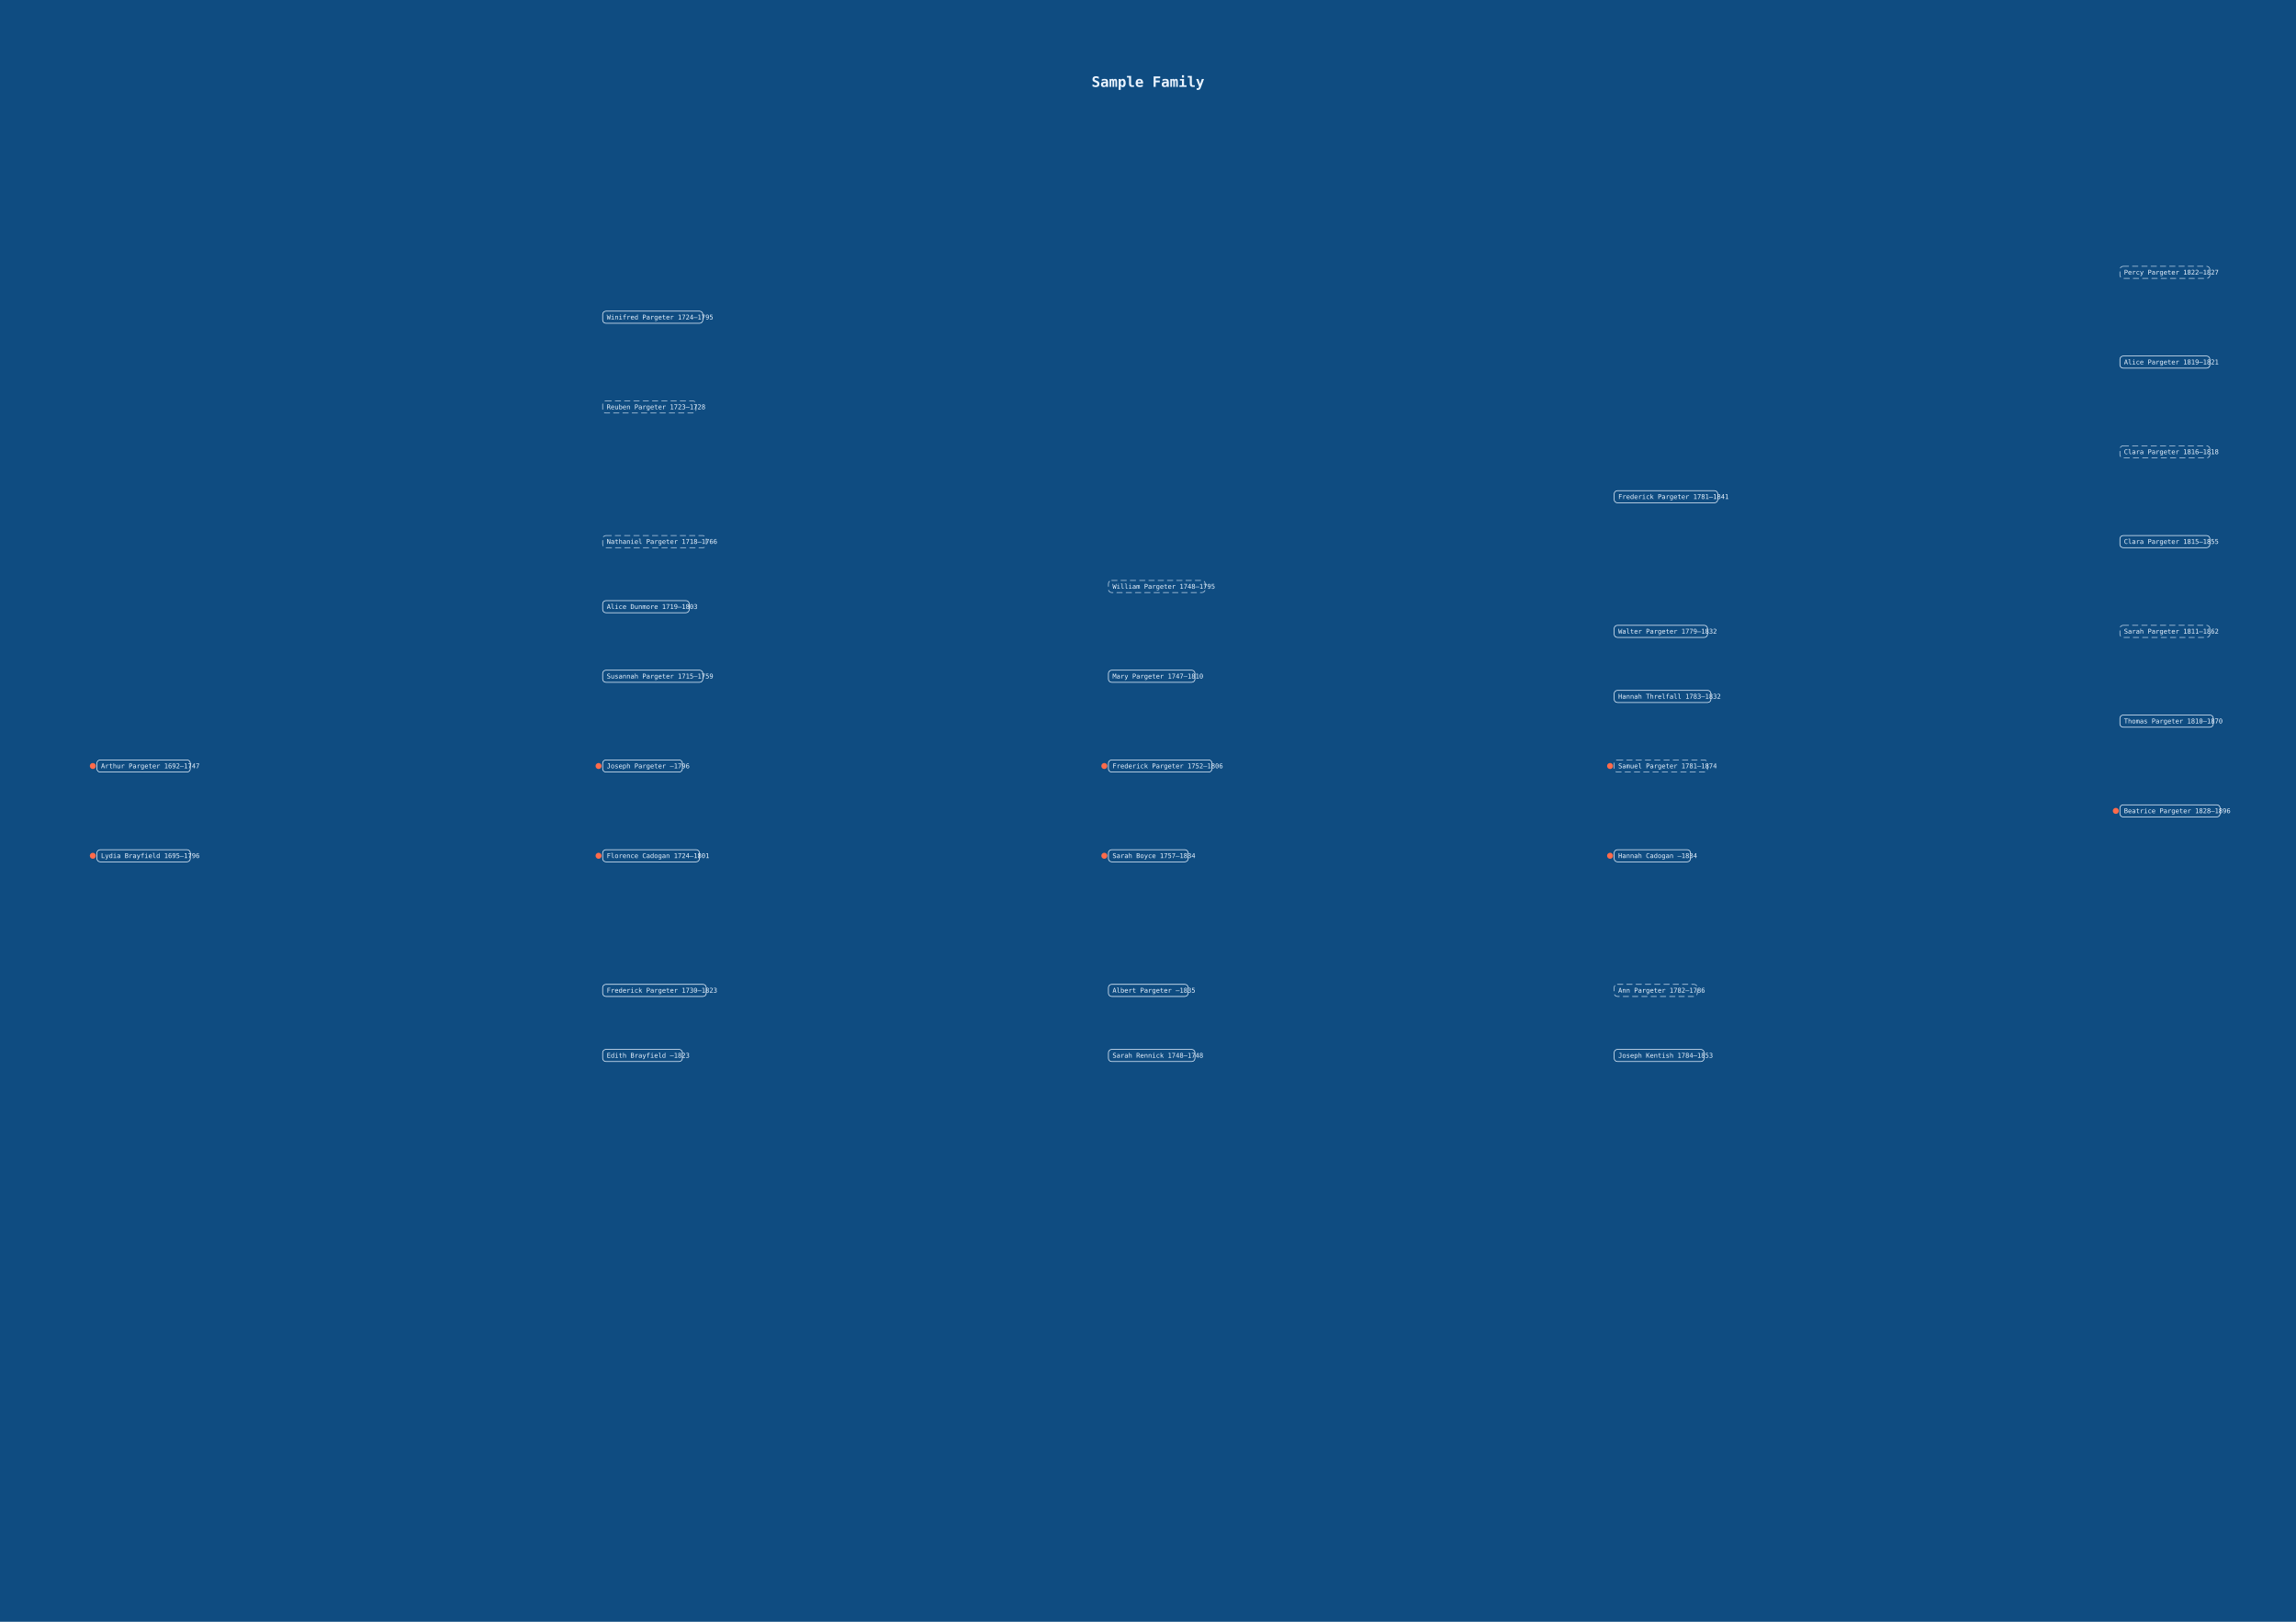
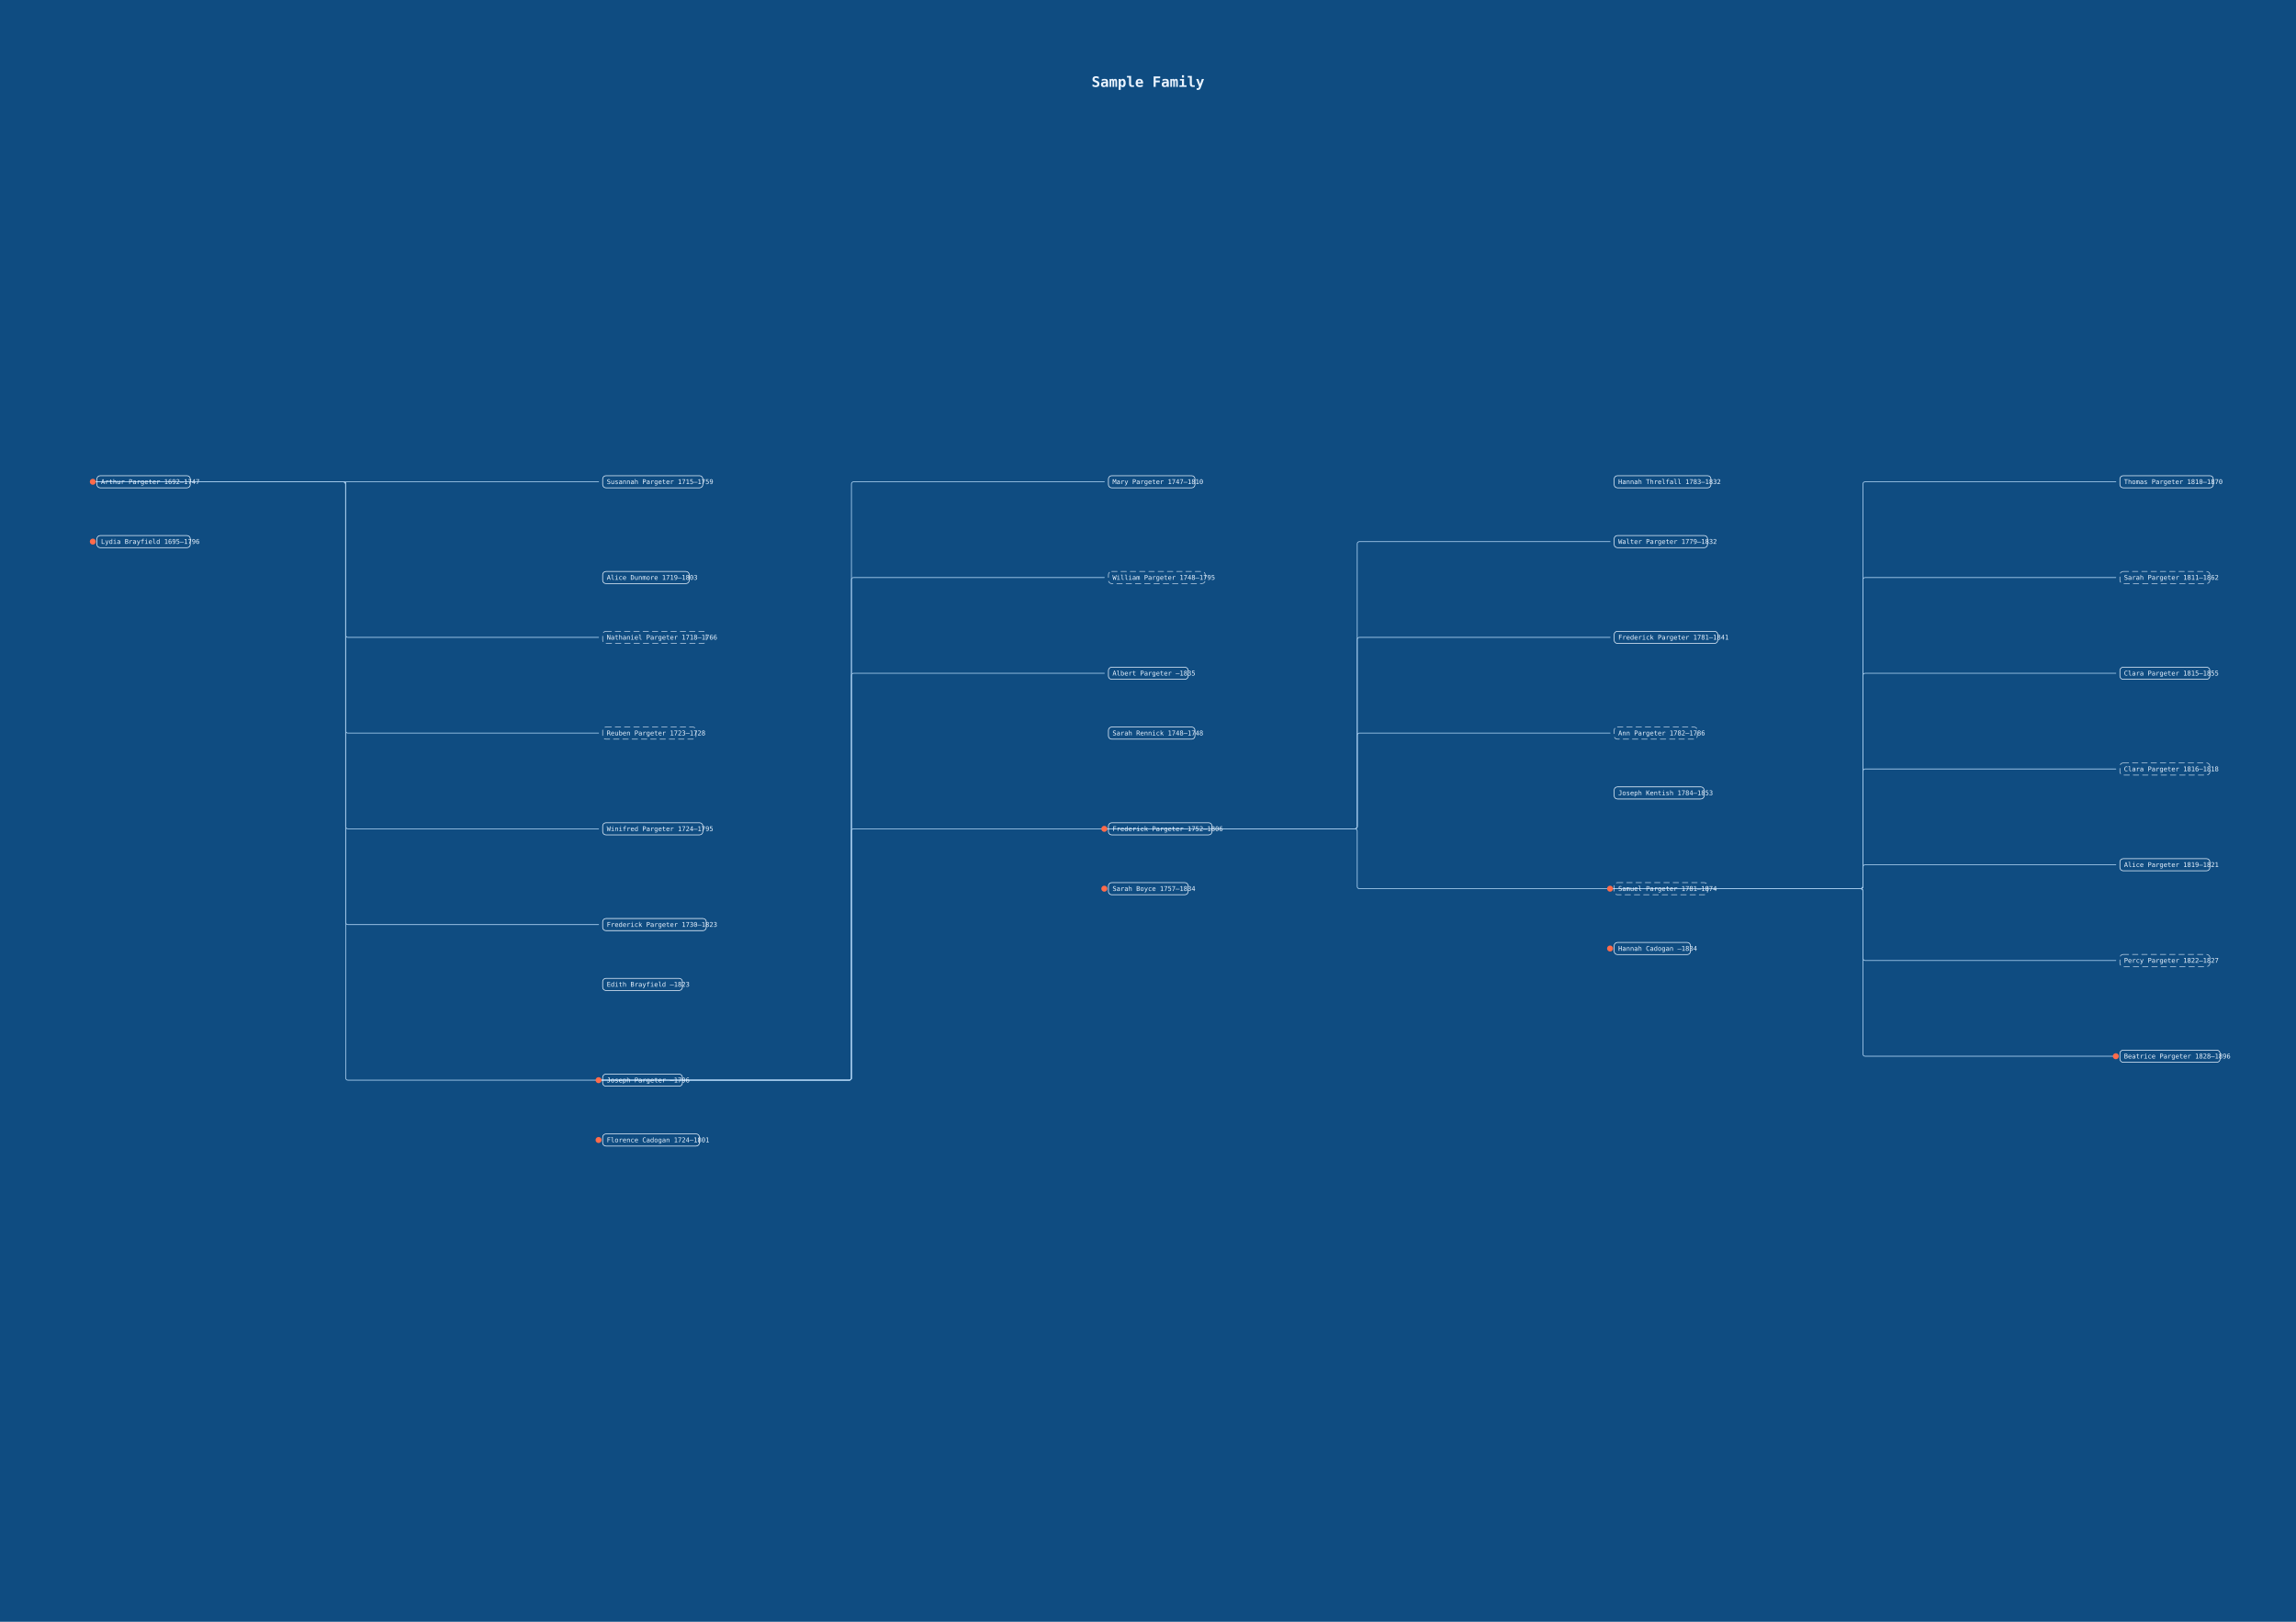
<svg xmlns="http://www.w3.org/2000/svg" width="841mm" height="594mm" viewBox="0 0 841 594">
  <rect x="0" y="0" width="841" height="594" fill="#0F4C81" />
  <g id="ENGRAVE">
-     <path d="M36.7,278.342H68.5A1.2,1.2 0 0,1 69.7,279.543V281.582A1.2,1.2 0 0,1 68.5,282.783H36.7A1.2,1.2 0 0,1 35.5,281.582V279.543A1.2,1.2 0 0,1 36.7,278.342Z" fill="none" stroke="#EAF4FF" stroke-width="0.25" stroke-linecap="round" stroke-linejoin="round" />
-     <path d="M36.7,311.217H68.5A1.2,1.2 0 0,1 69.7,312.418V314.457A1.2,1.2 0 0,1 68.5,315.658H36.7A1.2,1.2 0 0,1 35.5,314.457V312.418A1.2,1.2 0 0,1 36.7,311.217Z" fill="none" stroke="#EAF4FF" stroke-width="0.25" stroke-linecap="round" stroke-linejoin="round" />
-     <path d="M221.95,278.342H248.758A1.2,1.2 0 0,1 249.958,279.543V281.582A1.2,1.2 0 0,1 248.758,282.783H221.95A1.2,1.2 0 0,1 220.75,281.582V279.543A1.2,1.2 0 0,1 221.95,278.342Z" fill="none" stroke="#EAF4FF" stroke-width="0.25" stroke-linecap="round" stroke-linejoin="round" />
-     <path d="M221.95,311.217H254.998A1.2,1.2 0 0,1 256.198,312.418V314.457A1.2,1.2 0 0,1 254.998,315.658H221.95A1.2,1.2 0 0,1 220.75,314.457V312.418A1.2,1.2 0 0,1 221.95,311.217Z" fill="none" stroke="#EAF4FF" stroke-width="0.25" stroke-linecap="round" stroke-linejoin="round" />
-     <path d="M221.95,245.468H256.246A1.2,1.2 0 0,1 257.446,246.667V248.708A1.2,1.2 0 0,1 256.246,249.907H221.95A1.2,1.2 0 0,1 220.75,248.708V246.667A1.2,1.2 0 0,1 221.95,245.468Z" fill="none" stroke="#EAF4FF" stroke-width="0.25" stroke-linecap="round" stroke-linejoin="round" />
-     <path d="M221.95,196.155H257.494A1.2,1.2 0 0,1 258.694,197.355V199.395A1.2,1.2 0 0,1 257.494,200.595H221.95A1.2,1.2 0 0,1 220.75,199.395V197.355A1.2,1.2 0 0,1 221.95,196.155Z" fill="none" stroke="#EAF4FF" stroke-width="0.25" stroke-linecap="round" stroke-linejoin="round" stroke-dasharray="2,1.4" opacity="0.8" />
-     <path d="M221.95,219.989H251.254A1.2,1.2 0 0,1 252.454,221.189V223.229A1.2,1.2 0 0,1 251.254,224.429H221.95A1.2,1.2 0 0,1 220.75,223.229V221.189A1.2,1.2 0 0,1 221.95,219.989Z" fill="none" stroke="#EAF4FF" stroke-width="0.25" stroke-linecap="round" stroke-linejoin="round" />
-     <path d="M221.95,146.843H253.75A1.2,1.2 0 0,1 254.95,148.042V150.083A1.2,1.2 0 0,1 253.75,151.282H221.95A1.2,1.2 0 0,1 220.75,150.083V148.042A1.2,1.2 0 0,1 221.95,146.843Z" fill="none" stroke="#EAF4FF" stroke-width="0.25" stroke-linecap="round" stroke-linejoin="round" stroke-dasharray="2,1.4" opacity="0.8" />
-     <path d="M221.95,113.968H256.246A1.2,1.2 0 0,1 257.446,115.168V117.207A1.2,1.2 0 0,1 256.246,118.407H221.95A1.2,1.2 0 0,1 220.75,117.207V115.168A1.2,1.2 0 0,1 221.95,113.968Z" fill="none" stroke="#EAF4FF" stroke-width="0.25" stroke-linecap="round" stroke-linejoin="round" />
-     <path d="M221.95,360.53H257.494A1.2,1.2 0 0,1 258.694,361.73V363.77A1.2,1.2 0 0,1 257.494,364.97H221.95A1.2,1.2 0 0,1 220.75,363.77V361.73A1.2,1.2 0 0,1 221.95,360.53Z" fill="none" stroke="#EAF4FF" stroke-width="0.25" stroke-linecap="round" stroke-linejoin="round" />
-     <path d="M221.95,384.364H248.758A1.2,1.2 0 0,1 249.958,385.564V387.604A1.2,1.2 0 0,1 248.758,388.804H221.95A1.2,1.2 0 0,1 220.75,387.604V385.564A1.2,1.2 0 0,1 221.95,384.364Z" fill="none" stroke="#EAF4FF" stroke-width="0.25" stroke-linecap="round" stroke-linejoin="round" />
-     <path d="M407.2,278.342H442.744A1.2,1.2 0 0,1 443.944,279.543V281.582A1.2,1.2 0 0,1 442.744,282.783H407.2A1.2,1.2 0 0,1 406,281.582V279.543A1.2,1.2 0 0,1 407.2,278.342Z" fill="none" stroke="#EAF4FF" stroke-width="0.25" stroke-linecap="round" stroke-linejoin="round" />
-     <path d="M407.2,311.217H434.008A1.2,1.2 0 0,1 435.208,312.418V314.457A1.2,1.2 0 0,1 434.008,315.658H407.2A1.2,1.2 0 0,1 406,314.457V312.418A1.2,1.2 0 0,1 407.2,311.217Z" fill="none" stroke="#EAF4FF" stroke-width="0.25" stroke-linecap="round" stroke-linejoin="round" />
-     <path d="M407.2,245.468H436.504A1.2,1.2 0 0,1 437.704,246.667V248.708A1.2,1.2 0 0,1 436.504,249.907H407.2A1.2,1.2 0 0,1 406,248.708V246.667A1.2,1.2 0 0,1 407.2,245.468Z" fill="none" stroke="#EAF4FF" stroke-width="0.25" stroke-linecap="round" stroke-linejoin="round" />
-     <path d="M407.2,212.593H440.248A1.2,1.2 0 0,1 441.448,213.792V215.833A1.2,1.2 0 0,1 440.248,217.032H407.2A1.2,1.2 0 0,1 406,215.833V213.792A1.2,1.2 0 0,1 407.2,212.593Z" fill="none" stroke="#EAF4FF" stroke-width="0.25" stroke-linecap="round" stroke-linejoin="round" stroke-dasharray="2,1.4" opacity="0.8" />
-     <path d="M407.2,360.53H434.008A1.2,1.2 0 0,1 435.208,361.73V363.77A1.2,1.2 0 0,1 434.008,364.97H407.2A1.2,1.2 0 0,1 406,363.77V361.73A1.2,1.2 0 0,1 407.2,360.53Z" fill="none" stroke="#EAF4FF" stroke-width="0.25" stroke-linecap="round" stroke-linejoin="round" />
-     <path d="M407.2,384.364H436.504A1.2,1.2 0 0,1 437.704,385.564V387.604A1.2,1.2 0 0,1 436.504,388.804H407.2A1.2,1.2 0 0,1 406,387.604V385.564A1.2,1.2 0 0,1 407.2,384.364Z" fill="none" stroke="#EAF4FF" stroke-width="0.25" stroke-linecap="round" stroke-linejoin="round" />
-     <path d="M592.45,278.342H624.25A1.2,1.2 0 0,1 625.45,279.543V281.582A1.2,1.2 0 0,1 624.25,282.783H592.45A1.2,1.2 0 0,1 591.25,281.582V279.543A1.2,1.2 0 0,1 592.45,278.342Z" fill="none" stroke="#EAF4FF" stroke-width="0.25" stroke-linecap="round" stroke-linejoin="round" stroke-dasharray="2,1.4" opacity="0.8" />
-     <path d="M592.45,311.217H618.01A1.2,1.2 0 0,1 619.21,312.418V314.457A1.2,1.2 0 0,1 618.01,315.658H592.45A1.2,1.2 0 0,1 591.25,314.457V312.418A1.2,1.2 0 0,1 592.45,311.217Z" fill="none" stroke="#EAF4FF" stroke-width="0.25" stroke-linecap="round" stroke-linejoin="round" />
-     <path d="M592.45,229.03H624.25A1.2,1.2 0 0,1 625.45,230.23V232.27A1.2,1.2 0 0,1 624.25,233.47H592.45A1.2,1.2 0 0,1 591.25,232.27V230.23A1.2,1.2 0 0,1 592.45,229.03Z" fill="none" stroke="#EAF4FF" stroke-width="0.25" stroke-linecap="round" stroke-linejoin="round" />
-     <path d="M592.45,252.864H625.498A1.2,1.2 0 0,1 626.698,254.064V256.104A1.2,1.2 0 0,1 625.498,257.304H592.45A1.2,1.2 0 0,1 591.25,256.104V254.064A1.2,1.2 0 0,1 592.45,252.864Z" fill="none" stroke="#EAF4FF" stroke-width="0.25" stroke-linecap="round" stroke-linejoin="round" />
-     <path d="M592.45,179.718H627.994A1.2,1.2 0 0,1 629.194,180.917V182.958A1.2,1.2 0 0,1 627.994,184.157H592.45A1.2,1.2 0 0,1 591.25,182.958V180.917A1.2,1.2 0 0,1 592.45,179.718Z" fill="none" stroke="#EAF4FF" stroke-width="0.25" stroke-linecap="round" stroke-linejoin="round" />
-     <path d="M592.45,360.53H620.506A1.2,1.2 0 0,1 621.706,361.73V363.77A1.2,1.2 0 0,1 620.506,364.97H592.45A1.2,1.2 0 0,1 591.25,363.77V361.73A1.2,1.2 0 0,1 592.45,360.53Z" fill="none" stroke="#EAF4FF" stroke-width="0.25" stroke-linecap="round" stroke-linejoin="round" stroke-dasharray="2,1.4" opacity="0.8" />
-     <path d="M592.45,384.364H623.002A1.2,1.2 0 0,1 624.202,385.564V387.604A1.2,1.2 0 0,1 623.002,388.804H592.45A1.2,1.2 0 0,1 591.25,387.604V385.564A1.2,1.2 0 0,1 592.45,384.364Z" fill="none" stroke="#EAF4FF" stroke-width="0.25" stroke-linecap="round" stroke-linejoin="round" />
-     <path d="M777.7,294.78H811.996A1.2,1.2 0 0,1 813.196,295.98V298.02A1.2,1.2 0 0,1 811.996,299.22H777.7A1.2,1.2 0 0,1 776.5,298.02V295.98A1.2,1.2 0 0,1 777.7,294.78Z" fill="none" stroke="#EAF4FF" stroke-width="0.25" stroke-linecap="round" stroke-linejoin="round" />
-     <path d="M777.7,261.905H809.5A1.2,1.2 0 0,1 810.7,263.105V265.145A1.2,1.2 0 0,1 809.5,266.345H777.7A1.2,1.2 0 0,1 776.5,265.145V263.105A1.2,1.2 0 0,1 777.7,261.905Z" fill="none" stroke="#EAF4FF" stroke-width="0.25" stroke-linecap="round" stroke-linejoin="round" />
-     <path d="M777.7,229.03H808.252A1.2,1.2 0 0,1 809.452,230.23V232.27A1.2,1.2 0 0,1 808.252,233.47H777.7A1.2,1.2 0 0,1 776.5,232.27V230.23A1.2,1.2 0 0,1 777.7,229.03Z" fill="none" stroke="#EAF4FF" stroke-width="0.25" stroke-linecap="round" stroke-linejoin="round" stroke-dasharray="2,1.4" opacity="0.8" />
-     <path d="M777.7,196.155H808.252A1.2,1.2 0 0,1 809.452,197.355V199.395A1.2,1.2 0 0,1 808.252,200.595H777.7A1.2,1.2 0 0,1 776.5,199.395V197.355A1.2,1.2 0 0,1 777.7,196.155Z" fill="none" stroke="#EAF4FF" stroke-width="0.25" stroke-linecap="round" stroke-linejoin="round" />
-     <path d="M777.7,163.28H808.252A1.2,1.2 0 0,1 809.452,164.48V166.52A1.2,1.2 0 0,1 808.252,167.72H777.7A1.2,1.2 0 0,1 776.5,166.52V164.48A1.2,1.2 0 0,1 777.7,163.28Z" fill="none" stroke="#EAF4FF" stroke-width="0.25" stroke-linecap="round" stroke-linejoin="round" stroke-dasharray="2,1.4" opacity="0.8" />
-     <path d="M777.7,130.405H808.252A1.2,1.2 0 0,1 809.452,131.605V133.645A1.2,1.2 0 0,1 808.252,134.845H777.7A1.2,1.2 0 0,1 776.5,133.645V131.605A1.2,1.2 0 0,1 777.7,130.405Z" fill="none" stroke="#EAF4FF" stroke-width="0.25" stroke-linecap="round" stroke-linejoin="round" />
-     <path d="M777.7,97.53H808.252A1.2,1.2 0 0,1 809.452,98.73V100.77A1.2,1.2 0 0,1 808.252,101.97H777.7A1.2,1.2 0 0,1 776.5,100.77V98.73A1.2,1.2 0 0,1 777.7,97.53Z" fill="none" stroke="#EAF4FF" stroke-width="0.25" stroke-linecap="round" stroke-linejoin="round" stroke-dasharray="2,1.4" opacity="0.8" />
-     <text x="37" y="280.562" font-family="'Roboto Mono','SF Mono',Menlo,monospace" font-size="2.4" fill="#EAF4FF" text-anchor="start" dominant-baseline="central">Arthur Pargeter 1692–1747</text>
-     <text x="37" y="313.438" font-family="'Roboto Mono','SF Mono',Menlo,monospace" font-size="2.4" fill="#EAF4FF" text-anchor="start" dominant-baseline="central">Lydia Brayfield 1695–1796</text>
-     <text x="222.25" y="280.562" font-family="'Roboto Mono','SF Mono',Menlo,monospace" font-size="2.4" fill="#EAF4FF" text-anchor="start" dominant-baseline="central">Joseph Pargeter –1796</text>
-     <text x="222.25" y="313.438" font-family="'Roboto Mono','SF Mono',Menlo,monospace" font-size="2.4" fill="#EAF4FF" text-anchor="start" dominant-baseline="central">Florence Cadogan 1724–1801</text>
-     <text x="222.25" y="247.688" font-family="'Roboto Mono','SF Mono',Menlo,monospace" font-size="2.4" fill="#EAF4FF" text-anchor="start" dominant-baseline="central">Susannah Pargeter 1715–1759</text>
-     <text x="222.25" y="198.375" font-family="'Roboto Mono','SF Mono',Menlo,monospace" font-size="2.4" fill="#EAF4FF" text-anchor="start" dominant-baseline="central">Nathaniel Pargeter 1718–1766</text>
-     <text x="222.25" y="222.209" font-family="'Roboto Mono','SF Mono',Menlo,monospace" font-size="2.4" fill="#EAF4FF" text-anchor="start" dominant-baseline="central">Alice Dunmore 1719–1803</text>
-     <text x="222.25" y="149.062" font-family="'Roboto Mono','SF Mono',Menlo,monospace" font-size="2.4" fill="#EAF4FF" text-anchor="start" dominant-baseline="central">Reuben Pargeter 1723–1728</text>
-     <text x="222.25" y="116.188" font-family="'Roboto Mono','SF Mono',Menlo,monospace" font-size="2.4" fill="#EAF4FF" text-anchor="start" dominant-baseline="central">Winifred Pargeter 1724–1795</text>
-     <text x="222.25" y="362.75" font-family="'Roboto Mono','SF Mono',Menlo,monospace" font-size="2.4" fill="#EAF4FF" text-anchor="start" dominant-baseline="central">Frederick Pargeter 1730–1823</text>
-     <text x="222.25" y="386.584" font-family="'Roboto Mono','SF Mono',Menlo,monospace" font-size="2.4" fill="#EAF4FF" text-anchor="start" dominant-baseline="central">Edith Brayfield –1823</text>
-     <text x="407.5" y="280.562" font-family="'Roboto Mono','SF Mono',Menlo,monospace" font-size="2.4" fill="#EAF4FF" text-anchor="start" dominant-baseline="central">Frederick Pargeter 1752–1806</text>
-     <text x="407.5" y="313.438" font-family="'Roboto Mono','SF Mono',Menlo,monospace" font-size="2.4" fill="#EAF4FF" text-anchor="start" dominant-baseline="central">Sarah Boyce 1757–1834</text>
-     <text x="407.5" y="247.688" font-family="'Roboto Mono','SF Mono',Menlo,monospace" font-size="2.4" fill="#EAF4FF" text-anchor="start" dominant-baseline="central">Mary Pargeter 1747–1810</text>
-     <text x="407.5" y="214.812" font-family="'Roboto Mono','SF Mono',Menlo,monospace" font-size="2.4" fill="#EAF4FF" text-anchor="start" dominant-baseline="central">William Pargeter 1748–1795</text>
-     <text x="407.5" y="362.75" font-family="'Roboto Mono','SF Mono',Menlo,monospace" font-size="2.4" fill="#EAF4FF" text-anchor="start" dominant-baseline="central">Albert Pargeter –1835</text>
-     <text x="407.5" y="386.584" font-family="'Roboto Mono','SF Mono',Menlo,monospace" font-size="2.4" fill="#EAF4FF" text-anchor="start" dominant-baseline="central">Sarah Rennick 1748–1748</text>
-     <text x="592.75" y="280.562" font-family="'Roboto Mono','SF Mono',Menlo,monospace" font-size="2.4" fill="#EAF4FF" text-anchor="start" dominant-baseline="central">Samuel Pargeter 1781–1874</text>
-     <text x="592.75" y="313.438" font-family="'Roboto Mono','SF Mono',Menlo,monospace" font-size="2.4" fill="#EAF4FF" text-anchor="start" dominant-baseline="central">Hannah Cadogan –1834</text>
-     <text x="592.75" y="231.25" font-family="'Roboto Mono','SF Mono',Menlo,monospace" font-size="2.4" fill="#EAF4FF" text-anchor="start" dominant-baseline="central">Walter Pargeter 1779–1832</text>
-     <text x="592.75" y="255.084" font-family="'Roboto Mono','SF Mono',Menlo,monospace" font-size="2.4" fill="#EAF4FF" text-anchor="start" dominant-baseline="central">Hannah Threlfall 1783–1832</text>
-     <text x="592.75" y="181.938" font-family="'Roboto Mono','SF Mono',Menlo,monospace" font-size="2.4" fill="#EAF4FF" text-anchor="start" dominant-baseline="central">Frederick Pargeter 1781–1841</text>
-     <text x="592.75" y="362.75" font-family="'Roboto Mono','SF Mono',Menlo,monospace" font-size="2.4" fill="#EAF4FF" text-anchor="start" dominant-baseline="central">Ann Pargeter 1782–1786</text>
-     <text x="592.75" y="386.584" font-family="'Roboto Mono','SF Mono',Menlo,monospace" font-size="2.4" fill="#EAF4FF" text-anchor="start" dominant-baseline="central">Joseph Kentish 1784–1853</text>
-     <text x="778" y="297" font-family="'Roboto Mono','SF Mono',Menlo,monospace" font-size="2.4" fill="#EAF4FF" text-anchor="start" dominant-baseline="central">Beatrice Pargeter 1828–1896</text>
-     <text x="778" y="264.125" font-family="'Roboto Mono','SF Mono',Menlo,monospace" font-size="2.4" fill="#EAF4FF" text-anchor="start" dominant-baseline="central">Thomas Pargeter 1810–1870</text>
-     <text x="778" y="231.25" font-family="'Roboto Mono','SF Mono',Menlo,monospace" font-size="2.4" fill="#EAF4FF" text-anchor="start" dominant-baseline="central">Sarah Pargeter 1811–1862</text>
-     <text x="778" y="198.375" font-family="'Roboto Mono','SF Mono',Menlo,monospace" font-size="2.4" fill="#EAF4FF" text-anchor="start" dominant-baseline="central">Clara Pargeter 1815–1855</text>
-     <text x="778" y="165.5" font-family="'Roboto Mono','SF Mono',Menlo,monospace" font-size="2.4" fill="#EAF4FF" text-anchor="start" dominant-baseline="central">Clara Pargeter 1816–1818</text>
-     <text x="778" y="132.625" font-family="'Roboto Mono','SF Mono',Menlo,monospace" font-size="2.4" fill="#EAF4FF" text-anchor="start" dominant-baseline="central">Alice Pargeter 1819–1821</text>
-     <text x="778" y="99.75" font-family="'Roboto Mono','SF Mono',Menlo,monospace" font-size="2.4" fill="#EAF4FF" text-anchor="start" dominant-baseline="central">Percy Pargeter 1822–1827</text>
+     <path d="M34,176.458L125.825,176.458L127.425,176.458L219.25,176.458" fill="none" stroke="#9FC6E8" stroke-width="0.3" stroke-linecap="round" stroke-linejoin="round" />
+     <path d="M219.25,395.625L311.075,395.625A0.8,0.8 0 0,0 311.875,394.825L311.875,177.258A0.8,0.8 0 0,1 312.675,176.458L404.5,176.458" fill="none" stroke="#9FC6E8" stroke-width="0.3" stroke-linecap="round" stroke-linejoin="round" />
+     <path d="M589.75,325.492L681.575,325.492A0.8,0.8 0 0,0 682.375,324.692L682.375,177.258A0.8,0.8 0 0,1 683.175,176.458L775,176.458" fill="none" stroke="#9FC6E8" stroke-width="0.3" stroke-linecap="round" stroke-linejoin="round" />
+     <path d="M404.5,303.575L496.325,303.575A0.8,0.8 0 0,0 497.125,302.775L497.125,199.175A0.8,0.8 0 0,1 497.925,198.375L589.75,198.375" fill="none" stroke="#9FC6E8" stroke-width="0.3" stroke-linecap="round" stroke-linejoin="round" />
+     <path d="M219.25,395.625L311.075,395.625A0.8,0.8 0 0,0 311.875,394.825L311.875,212.325A0.8,0.8 0 0,1 312.675,211.525L404.5,211.525" fill="none" stroke="#9FC6E8" stroke-width="0.3" stroke-linecap="round" stroke-linejoin="round" />
+     <path d="M589.75,325.492L681.575,325.492A0.8,0.8 0 0,0 682.375,324.692L682.375,212.325A0.8,0.8 0 0,1 683.175,211.525L775,211.525" fill="none" stroke="#9FC6E8" stroke-width="0.3" stroke-linecap="round" stroke-linejoin="round" />
+     <path d="M34,176.458L125.825,176.458A0.8,0.8 0 0,1 126.625,177.258L126.625,232.642A0.8,0.8 0 0,0 127.425,233.442L219.25,233.442" fill="none" stroke="#9FC6E8" stroke-width="0.3" stroke-linecap="round" stroke-linejoin="round" />
+     <path d="M404.5,303.575L496.325,303.575A0.8,0.8 0 0,0 497.125,302.775L497.125,234.242A0.8,0.8 0 0,1 497.925,233.442L589.75,233.442" fill="none" stroke="#9FC6E8" stroke-width="0.3" stroke-linecap="round" stroke-linejoin="round" />
+     <path d="M219.25,395.625L311.075,395.625A0.8,0.8 0 0,0 311.875,394.825L311.875,247.392A0.8,0.8 0 0,1 312.675,246.592L404.5,246.592" fill="none" stroke="#9FC6E8" stroke-width="0.3" stroke-linecap="round" stroke-linejoin="round" />
+     <path d="M589.75,325.492L681.575,325.492A0.8,0.8 0 0,0 682.375,324.692L682.375,247.392A0.8,0.8 0 0,1 683.175,246.592L775,246.592" fill="none" stroke="#9FC6E8" stroke-width="0.3" stroke-linecap="round" stroke-linejoin="round" />
+     <path d="M34,176.458L125.825,176.458A0.8,0.8 0 0,1 126.625,177.258L126.625,267.708A0.8,0.8 0 0,0 127.425,268.508L219.25,268.508" fill="none" stroke="#9FC6E8" stroke-width="0.3" stroke-linecap="round" stroke-linejoin="round" />
+     <path d="M404.5,303.575L496.325,303.575A0.8,0.8 0 0,0 497.125,302.775L497.125,269.308A0.8,0.8 0 0,1 497.925,268.508L589.75,268.508" fill="none" stroke="#9FC6E8" stroke-width="0.3" stroke-linecap="round" stroke-linejoin="round" />
+     <path d="M589.75,325.492L681.575,325.492A0.8,0.8 0 0,0 682.375,324.692L682.375,282.458A0.8,0.8 0 0,1 683.175,281.658L775,281.658" fill="none" stroke="#9FC6E8" stroke-width="0.3" stroke-linecap="round" stroke-linejoin="round" />
+     <path d="M219.25,395.625L311.075,395.625A0.8,0.8 0 0,0 311.875,394.825L311.875,304.375A0.8,0.8 0 0,1 312.675,303.575L404.5,303.575" fill="none" stroke="#9FC6E8" stroke-width="0.3" stroke-linecap="round" stroke-linejoin="round" />
+     <path d="M34,176.458L125.825,176.458A0.8,0.8 0 0,1 126.625,177.258L126.625,302.775A0.8,0.8 0 0,0 127.425,303.575L219.25,303.575" fill="none" stroke="#9FC6E8" stroke-width="0.3" stroke-linecap="round" stroke-linejoin="round" />
+     <path d="M589.75,325.492L681.575,325.492A0.8,0.8 0 0,0 682.375,324.692L682.375,317.525A0.8,0.8 0 0,1 683.175,316.725L775,316.725" fill="none" stroke="#9FC6E8" stroke-width="0.3" stroke-linecap="round" stroke-linejoin="round" />
+     <path d="M404.5,303.575L496.325,303.575A0.8,0.8 0 0,1 497.125,304.375L497.125,324.692A0.8,0.8 0 0,0 497.925,325.492L589.75,325.492" fill="none" stroke="#9FC6E8" stroke-width="0.3" stroke-linecap="round" stroke-linejoin="round" />
+     <path d="M34,176.458L125.825,176.458A0.8,0.8 0 0,1 126.625,177.258L126.625,337.842A0.8,0.8 0 0,0 127.425,338.642L219.25,338.642" fill="none" stroke="#9FC6E8" stroke-width="0.3" stroke-linecap="round" stroke-linejoin="round" />
+     <path d="M589.75,325.492L681.575,325.492A0.8,0.8 0 0,1 682.375,326.292L682.375,350.992A0.8,0.8 0 0,0 683.175,351.792L775,351.792" fill="none" stroke="#9FC6E8" stroke-width="0.3" stroke-linecap="round" stroke-linejoin="round" />
+     <path d="M589.75,325.492L681.575,325.492A0.8,0.8 0 0,1 682.375,326.292L682.375,386.058A0.8,0.8 0 0,0 683.175,386.858L775,386.858" fill="none" stroke="#9FC6E8" stroke-width="0.3" stroke-linecap="round" stroke-linejoin="round" />
+     <path d="M34,176.458L125.825,176.458A0.8,0.8 0 0,1 126.625,177.258L126.625,394.825A0.8,0.8 0 0,0 127.425,395.625L219.25,395.625" fill="none" stroke="#9FC6E8" stroke-width="0.3" stroke-linecap="round" stroke-linejoin="round" />
+     <path d="M36.7,174.238H68.5A1.2,1.2 0 0,1 69.7,175.438V177.478A1.2,1.2 0 0,1 68.5,178.678H36.7A1.2,1.2 0 0,1 35.5,177.478V175.438A1.2,1.2 0 0,1 36.7,174.238Z" fill="none" stroke="#EAF4FF" stroke-width="0.25" stroke-linecap="round" stroke-linejoin="round" />
+     <path d="M36.7,196.155H68.5A1.2,1.2 0 0,1 69.7,197.355V199.395A1.2,1.2 0 0,1 68.5,200.595H36.7A1.2,1.2 0 0,1 35.5,199.395V197.355A1.2,1.2 0 0,1 36.7,196.155Z" fill="none" stroke="#EAF4FF" stroke-width="0.25" stroke-linecap="round" stroke-linejoin="round" />
+     <path d="M221.95,174.238H256.246A1.2,1.2 0 0,1 257.446,175.438V177.478A1.2,1.2 0 0,1 256.246,178.678H221.95A1.2,1.2 0 0,1 220.75,177.478V175.438A1.2,1.2 0 0,1 221.95,174.238Z" fill="none" stroke="#EAF4FF" stroke-width="0.25" stroke-linecap="round" stroke-linejoin="round" />
+     <path d="M221.95,209.305H251.254A1.2,1.2 0 0,1 252.454,210.505V212.545A1.2,1.2 0 0,1 251.254,213.745H221.95A1.2,1.2 0 0,1 220.75,212.545V210.505A1.2,1.2 0 0,1 221.95,209.305Z" fill="none" stroke="#EAF4FF" stroke-width="0.25" stroke-linecap="round" stroke-linejoin="round" />
+     <path d="M221.95,231.222H257.494A1.2,1.2 0 0,1 258.694,232.422V234.462A1.2,1.2 0 0,1 257.494,235.662H221.95A1.2,1.2 0 0,1 220.75,234.462V232.422A1.2,1.2 0 0,1 221.95,231.222Z" fill="none" stroke="#EAF4FF" stroke-width="0.25" stroke-linecap="round" stroke-linejoin="round" stroke-dasharray="2,1.4" opacity="0.8" />
+     <path d="M221.95,266.288H253.75A1.2,1.2 0 0,1 254.95,267.488V269.528A1.2,1.2 0 0,1 253.75,270.728H221.95A1.2,1.2 0 0,1 220.75,269.528V267.488A1.2,1.2 0 0,1 221.95,266.288Z" fill="none" stroke="#EAF4FF" stroke-width="0.25" stroke-linecap="round" stroke-linejoin="round" stroke-dasharray="2,1.4" opacity="0.8" />
+     <path d="M221.95,301.355H256.246A1.2,1.2 0 0,1 257.446,302.555V304.595A1.2,1.2 0 0,1 256.246,305.795H221.95A1.2,1.2 0 0,1 220.75,304.595V302.555A1.2,1.2 0 0,1 221.95,301.355Z" fill="none" stroke="#EAF4FF" stroke-width="0.25" stroke-linecap="round" stroke-linejoin="round" />
+     <path d="M221.95,336.422H257.494A1.2,1.2 0 0,1 258.694,337.622V339.662A1.2,1.2 0 0,1 257.494,340.862H221.95A1.2,1.2 0 0,1 220.75,339.662V337.622A1.2,1.2 0 0,1 221.95,336.422Z" fill="none" stroke="#EAF4FF" stroke-width="0.25" stroke-linecap="round" stroke-linejoin="round" />
+     <path d="M221.95,358.338H248.758A1.2,1.2 0 0,1 249.958,359.538V361.578A1.2,1.2 0 0,1 248.758,362.778H221.95A1.2,1.2 0 0,1 220.75,361.578V359.538A1.2,1.2 0 0,1 221.95,358.338Z" fill="none" stroke="#EAF4FF" stroke-width="0.25" stroke-linecap="round" stroke-linejoin="round" />
+     <path d="M221.95,393.405H248.758A1.2,1.2 0 0,1 249.958,394.605V396.645A1.2,1.2 0 0,1 248.758,397.845H221.95A1.2,1.2 0 0,1 220.75,396.645V394.605A1.2,1.2 0 0,1 221.95,393.405Z" fill="none" stroke="#EAF4FF" stroke-width="0.25" stroke-linecap="round" stroke-linejoin="round" />
+     <path d="M221.95,415.322H254.998A1.2,1.2 0 0,1 256.198,416.522V418.562A1.2,1.2 0 0,1 254.998,419.762H221.95A1.2,1.2 0 0,1 220.75,418.562V416.522A1.2,1.2 0 0,1 221.95,415.322Z" fill="none" stroke="#EAF4FF" stroke-width="0.25" stroke-linecap="round" stroke-linejoin="round" />
+     <path d="M407.2,174.238H436.504A1.2,1.2 0 0,1 437.704,175.438V177.478A1.2,1.2 0 0,1 436.504,178.678H407.2A1.2,1.2 0 0,1 406,177.478V175.438A1.2,1.2 0 0,1 407.2,174.238Z" fill="none" stroke="#EAF4FF" stroke-width="0.25" stroke-linecap="round" stroke-linejoin="round" />
+     <path d="M407.2,209.305H440.248A1.2,1.2 0 0,1 441.448,210.505V212.545A1.2,1.2 0 0,1 440.248,213.745H407.2A1.2,1.2 0 0,1 406,212.545V210.505A1.2,1.2 0 0,1 407.2,209.305Z" fill="none" stroke="#EAF4FF" stroke-width="0.25" stroke-linecap="round" stroke-linejoin="round" stroke-dasharray="2,1.4" opacity="0.8" />
+     <path d="M407.2,244.372H434.008A1.2,1.2 0 0,1 435.208,245.572V247.612A1.2,1.2 0 0,1 434.008,248.812H407.2A1.2,1.2 0 0,1 406,247.612V245.572A1.2,1.2 0 0,1 407.2,244.372Z" fill="none" stroke="#EAF4FF" stroke-width="0.25" stroke-linecap="round" stroke-linejoin="round" />
+     <path d="M407.2,266.288H436.504A1.2,1.2 0 0,1 437.704,267.488V269.528A1.2,1.2 0 0,1 436.504,270.728H407.2A1.2,1.2 0 0,1 406,269.528V267.488A1.2,1.2 0 0,1 407.2,266.288Z" fill="none" stroke="#EAF4FF" stroke-width="0.25" stroke-linecap="round" stroke-linejoin="round" />
+     <path d="M407.2,301.355H442.744A1.2,1.2 0 0,1 443.944,302.555V304.595A1.2,1.2 0 0,1 442.744,305.795H407.2A1.2,1.2 0 0,1 406,304.595V302.555A1.2,1.2 0 0,1 407.2,301.355Z" fill="none" stroke="#EAF4FF" stroke-width="0.25" stroke-linecap="round" stroke-linejoin="round" />
+     <path d="M407.2,323.272H434.008A1.2,1.2 0 0,1 435.208,324.472V326.512A1.2,1.2 0 0,1 434.008,327.712H407.2A1.2,1.2 0 0,1 406,326.512V324.472A1.2,1.2 0 0,1 407.2,323.272Z" fill="none" stroke="#EAF4FF" stroke-width="0.25" stroke-linecap="round" stroke-linejoin="round" />
+     <path d="M592.45,174.238H625.498A1.2,1.2 0 0,1 626.698,175.438V177.478A1.2,1.2 0 0,1 625.498,178.678H592.45A1.2,1.2 0 0,1 591.25,177.478V175.438A1.2,1.2 0 0,1 592.45,174.238Z" fill="none" stroke="#EAF4FF" stroke-width="0.25" stroke-linecap="round" stroke-linejoin="round" />
+     <path d="M592.45,196.155H624.25A1.2,1.2 0 0,1 625.45,197.355V199.395A1.2,1.2 0 0,1 624.25,200.595H592.45A1.2,1.2 0 0,1 591.25,199.395V197.355A1.2,1.2 0 0,1 592.45,196.155Z" fill="none" stroke="#EAF4FF" stroke-width="0.25" stroke-linecap="round" stroke-linejoin="round" />
+     <path d="M592.45,231.222H627.994A1.2,1.2 0 0,1 629.194,232.422V234.462A1.2,1.2 0 0,1 627.994,235.662H592.45A1.2,1.2 0 0,1 591.25,234.462V232.422A1.2,1.2 0 0,1 592.45,231.222Z" fill="none" stroke="#EAF4FF" stroke-width="0.25" stroke-linecap="round" stroke-linejoin="round" />
+     <path d="M592.45,266.288H620.506A1.2,1.2 0 0,1 621.706,267.488V269.528A1.2,1.2 0 0,1 620.506,270.728H592.45A1.2,1.2 0 0,1 591.25,269.528V267.488A1.2,1.2 0 0,1 592.45,266.288Z" fill="none" stroke="#EAF4FF" stroke-width="0.25" stroke-linecap="round" stroke-linejoin="round" stroke-dasharray="2,1.4" opacity="0.8" />
+     <path d="M592.45,288.205H623.002A1.2,1.2 0 0,1 624.202,289.405V291.445A1.2,1.2 0 0,1 623.002,292.645H592.45A1.2,1.2 0 0,1 591.25,291.445V289.405A1.2,1.2 0 0,1 592.45,288.205Z" fill="none" stroke="#EAF4FF" stroke-width="0.25" stroke-linecap="round" stroke-linejoin="round" />
+     <path d="M592.45,323.272H624.25A1.2,1.2 0 0,1 625.45,324.472V326.512A1.2,1.2 0 0,1 624.25,327.712H592.45A1.2,1.2 0 0,1 591.25,326.512V324.472A1.2,1.2 0 0,1 592.45,323.272Z" fill="none" stroke="#EAF4FF" stroke-width="0.25" stroke-linecap="round" stroke-linejoin="round" stroke-dasharray="2,1.4" opacity="0.8" />
+     <path d="M592.45,345.188H618.01A1.2,1.2 0 0,1 619.21,346.388V348.428A1.2,1.2 0 0,1 618.01,349.628H592.45A1.2,1.2 0 0,1 591.25,348.428V346.388A1.2,1.2 0 0,1 592.45,345.188Z" fill="none" stroke="#EAF4FF" stroke-width="0.25" stroke-linecap="round" stroke-linejoin="round" />
+     <path d="M777.7,174.238H809.5A1.2,1.2 0 0,1 810.7,175.438V177.478A1.2,1.2 0 0,1 809.5,178.678H777.7A1.2,1.2 0 0,1 776.5,177.478V175.438A1.2,1.2 0 0,1 777.7,174.238Z" fill="none" stroke="#EAF4FF" stroke-width="0.25" stroke-linecap="round" stroke-linejoin="round" />
+     <path d="M777.7,209.305H808.252A1.2,1.2 0 0,1 809.452,210.505V212.545A1.2,1.2 0 0,1 808.252,213.745H777.7A1.2,1.2 0 0,1 776.5,212.545V210.505A1.2,1.2 0 0,1 777.7,209.305Z" fill="none" stroke="#EAF4FF" stroke-width="0.25" stroke-linecap="round" stroke-linejoin="round" stroke-dasharray="2,1.4" opacity="0.8" />
+     <path d="M777.7,244.372H808.252A1.2,1.2 0 0,1 809.452,245.572V247.612A1.2,1.2 0 0,1 808.252,248.812H777.7A1.2,1.2 0 0,1 776.5,247.612V245.572A1.2,1.2 0 0,1 777.7,244.372Z" fill="none" stroke="#EAF4FF" stroke-width="0.25" stroke-linecap="round" stroke-linejoin="round" />
+     <path d="M777.7,279.438H808.252A1.2,1.2 0 0,1 809.452,280.638V282.678A1.2,1.2 0 0,1 808.252,283.878H777.7A1.2,1.2 0 0,1 776.5,282.678V280.638A1.2,1.2 0 0,1 777.7,279.438Z" fill="none" stroke="#EAF4FF" stroke-width="0.25" stroke-linecap="round" stroke-linejoin="round" stroke-dasharray="2,1.4" opacity="0.8" />
+     <path d="M777.7,314.505H808.252A1.2,1.2 0 0,1 809.452,315.705V317.745A1.2,1.2 0 0,1 808.252,318.945H777.7A1.2,1.2 0 0,1 776.5,317.745V315.705A1.2,1.2 0 0,1 777.7,314.505Z" fill="none" stroke="#EAF4FF" stroke-width="0.25" stroke-linecap="round" stroke-linejoin="round" />
+     <path d="M777.7,349.572H808.252A1.2,1.2 0 0,1 809.452,350.772V352.812A1.2,1.2 0 0,1 808.252,354.012H777.7A1.2,1.2 0 0,1 776.5,352.812V350.772A1.2,1.2 0 0,1 777.7,349.572Z" fill="none" stroke="#EAF4FF" stroke-width="0.25" stroke-linecap="round" stroke-linejoin="round" stroke-dasharray="2,1.4" opacity="0.8" />
+     <path d="M777.7,384.638H811.996A1.2,1.2 0 0,1 813.196,385.838V387.878A1.2,1.2 0 0,1 811.996,389.078H777.7A1.2,1.2 0 0,1 776.5,387.878V385.838A1.2,1.2 0 0,1 777.7,384.638Z" fill="none" stroke="#EAF4FF" stroke-width="0.25" stroke-linecap="round" stroke-linejoin="round" />
+     <text x="37" y="176.458" font-family="'Roboto Mono','SF Mono',Menlo,monospace" font-size="2.4" fill="#EAF4FF" text-anchor="start" dominant-baseline="central">Arthur Pargeter 1692–1747</text>
+     <text x="37" y="198.375" font-family="'Roboto Mono','SF Mono',Menlo,monospace" font-size="2.4" fill="#EAF4FF" text-anchor="start" dominant-baseline="central">Lydia Brayfield 1695–1796</text>
+     <text x="222.25" y="176.458" font-family="'Roboto Mono','SF Mono',Menlo,monospace" font-size="2.4" fill="#EAF4FF" text-anchor="start" dominant-baseline="central">Susannah Pargeter 1715–1759</text>
+     <text x="222.25" y="211.525" font-family="'Roboto Mono','SF Mono',Menlo,monospace" font-size="2.4" fill="#EAF4FF" text-anchor="start" dominant-baseline="central">Alice Dunmore 1719–1803</text>
+     <text x="222.25" y="233.442" font-family="'Roboto Mono','SF Mono',Menlo,monospace" font-size="2.4" fill="#EAF4FF" text-anchor="start" dominant-baseline="central">Nathaniel Pargeter 1718–1766</text>
+     <text x="222.25" y="268.508" font-family="'Roboto Mono','SF Mono',Menlo,monospace" font-size="2.4" fill="#EAF4FF" text-anchor="start" dominant-baseline="central">Reuben Pargeter 1723–1728</text>
+     <text x="222.25" y="303.575" font-family="'Roboto Mono','SF Mono',Menlo,monospace" font-size="2.4" fill="#EAF4FF" text-anchor="start" dominant-baseline="central">Winifred Pargeter 1724–1795</text>
+     <text x="222.25" y="338.642" font-family="'Roboto Mono','SF Mono',Menlo,monospace" font-size="2.4" fill="#EAF4FF" text-anchor="start" dominant-baseline="central">Frederick Pargeter 1730–1823</text>
+     <text x="222.25" y="360.558" font-family="'Roboto Mono','SF Mono',Menlo,monospace" font-size="2.4" fill="#EAF4FF" text-anchor="start" dominant-baseline="central">Edith Brayfield –1823</text>
+     <text x="222.25" y="395.625" font-family="'Roboto Mono','SF Mono',Menlo,monospace" font-size="2.4" fill="#EAF4FF" text-anchor="start" dominant-baseline="central">Joseph Pargeter –1796</text>
+     <text x="222.25" y="417.542" font-family="'Roboto Mono','SF Mono',Menlo,monospace" font-size="2.4" fill="#EAF4FF" text-anchor="start" dominant-baseline="central">Florence Cadogan 1724–1801</text>
+     <text x="407.5" y="176.458" font-family="'Roboto Mono','SF Mono',Menlo,monospace" font-size="2.4" fill="#EAF4FF" text-anchor="start" dominant-baseline="central">Mary Pargeter 1747–1810</text>
+     <text x="407.5" y="211.525" font-family="'Roboto Mono','SF Mono',Menlo,monospace" font-size="2.4" fill="#EAF4FF" text-anchor="start" dominant-baseline="central">William Pargeter 1748–1795</text>
+     <text x="407.5" y="246.592" font-family="'Roboto Mono','SF Mono',Menlo,monospace" font-size="2.4" fill="#EAF4FF" text-anchor="start" dominant-baseline="central">Albert Pargeter –1835</text>
+     <text x="407.5" y="268.508" font-family="'Roboto Mono','SF Mono',Menlo,monospace" font-size="2.4" fill="#EAF4FF" text-anchor="start" dominant-baseline="central">Sarah Rennick 1748–1748</text>
+     <text x="407.5" y="303.575" font-family="'Roboto Mono','SF Mono',Menlo,monospace" font-size="2.4" fill="#EAF4FF" text-anchor="start" dominant-baseline="central">Frederick Pargeter 1752–1806</text>
+     <text x="407.5" y="325.492" font-family="'Roboto Mono','SF Mono',Menlo,monospace" font-size="2.4" fill="#EAF4FF" text-anchor="start" dominant-baseline="central">Sarah Boyce 1757–1834</text>
+     <text x="592.75" y="176.458" font-family="'Roboto Mono','SF Mono',Menlo,monospace" font-size="2.4" fill="#EAF4FF" text-anchor="start" dominant-baseline="central">Hannah Threlfall 1783–1832</text>
+     <text x="592.75" y="198.375" font-family="'Roboto Mono','SF Mono',Menlo,monospace" font-size="2.4" fill="#EAF4FF" text-anchor="start" dominant-baseline="central">Walter Pargeter 1779–1832</text>
+     <text x="592.75" y="233.442" font-family="'Roboto Mono','SF Mono',Menlo,monospace" font-size="2.4" fill="#EAF4FF" text-anchor="start" dominant-baseline="central">Frederick Pargeter 1781–1841</text>
+     <text x="592.75" y="268.508" font-family="'Roboto Mono','SF Mono',Menlo,monospace" font-size="2.4" fill="#EAF4FF" text-anchor="start" dominant-baseline="central">Ann Pargeter 1782–1786</text>
+     <text x="592.75" y="290.425" font-family="'Roboto Mono','SF Mono',Menlo,monospace" font-size="2.4" fill="#EAF4FF" text-anchor="start" dominant-baseline="central">Joseph Kentish 1784–1853</text>
+     <text x="592.75" y="325.492" font-family="'Roboto Mono','SF Mono',Menlo,monospace" font-size="2.4" fill="#EAF4FF" text-anchor="start" dominant-baseline="central">Samuel Pargeter 1781–1874</text>
+     <text x="592.75" y="347.408" font-family="'Roboto Mono','SF Mono',Menlo,monospace" font-size="2.4" fill="#EAF4FF" text-anchor="start" dominant-baseline="central">Hannah Cadogan –1834</text>
+     <text x="778" y="176.458" font-family="'Roboto Mono','SF Mono',Menlo,monospace" font-size="2.4" fill="#EAF4FF" text-anchor="start" dominant-baseline="central">Thomas Pargeter 1810–1870</text>
+     <text x="778" y="211.525" font-family="'Roboto Mono','SF Mono',Menlo,monospace" font-size="2.4" fill="#EAF4FF" text-anchor="start" dominant-baseline="central">Sarah Pargeter 1811–1862</text>
+     <text x="778" y="246.592" font-family="'Roboto Mono','SF Mono',Menlo,monospace" font-size="2.4" fill="#EAF4FF" text-anchor="start" dominant-baseline="central">Clara Pargeter 1815–1855</text>
+     <text x="778" y="281.658" font-family="'Roboto Mono','SF Mono',Menlo,monospace" font-size="2.4" fill="#EAF4FF" text-anchor="start" dominant-baseline="central">Clara Pargeter 1816–1818</text>
+     <text x="778" y="316.725" font-family="'Roboto Mono','SF Mono',Menlo,monospace" font-size="2.4" fill="#EAF4FF" text-anchor="start" dominant-baseline="central">Alice Pargeter 1819–1821</text>
+     <text x="778" y="351.792" font-family="'Roboto Mono','SF Mono',Menlo,monospace" font-size="2.4" fill="#EAF4FF" text-anchor="start" dominant-baseline="central">Percy Pargeter 1822–1827</text>
+     <text x="778" y="386.858" font-family="'Roboto Mono','SF Mono',Menlo,monospace" font-size="2.4" fill="#EAF4FF" text-anchor="start" dominant-baseline="central">Beatrice Pargeter 1828–1896</text>
    <text x="420.5" y="30" font-family="'Roboto Mono','SF Mono',Menlo,monospace" font-size="5.28" fill="#EAF4FF" text-anchor="middle" dominant-baseline="central" font-weight="600">Sample Family</text>
  </g>
  <g id="ENGRAVE_DEEP">
-     <circle cx="34" cy="280.562" r="1.1" fill="#FF6B4A" />
-     <circle cx="34" cy="313.438" r="1.1" fill="#FF6B4A" />
-     <circle cx="219.25" cy="280.562" r="1.1" fill="#FF6B4A" />
-     <circle cx="219.25" cy="313.438" r="1.1" fill="#FF6B4A" />
-     <circle cx="404.5" cy="280.562" r="1.1" fill="#FF6B4A" />
-     <circle cx="404.5" cy="313.438" r="1.1" fill="#FF6B4A" />
-     <circle cx="589.75" cy="280.562" r="1.1" fill="#FF6B4A" />
-     <circle cx="589.75" cy="313.438" r="1.1" fill="#FF6B4A" />
-     <circle cx="775" cy="297" r="1.1" fill="#FF6B4A" />
+     <circle cx="34" cy="176.458" r="1.1" fill="#FF6B4A" />
+     <circle cx="34" cy="198.375" r="1.1" fill="#FF6B4A" />
+     <circle cx="219.25" cy="395.625" r="1.1" fill="#FF6B4A" />
+     <circle cx="219.25" cy="417.542" r="1.1" fill="#FF6B4A" />
+     <circle cx="404.5" cy="303.575" r="1.1" fill="#FF6B4A" />
+     <circle cx="404.5" cy="325.492" r="1.1" fill="#FF6B4A" />
+     <circle cx="589.75" cy="325.492" r="1.1" fill="#FF6B4A" />
+     <circle cx="589.75" cy="347.408" r="1.1" fill="#FF6B4A" />
+     <circle cx="775" cy="386.858" r="1.1" fill="#FF6B4A" />
  </g>
</svg>
